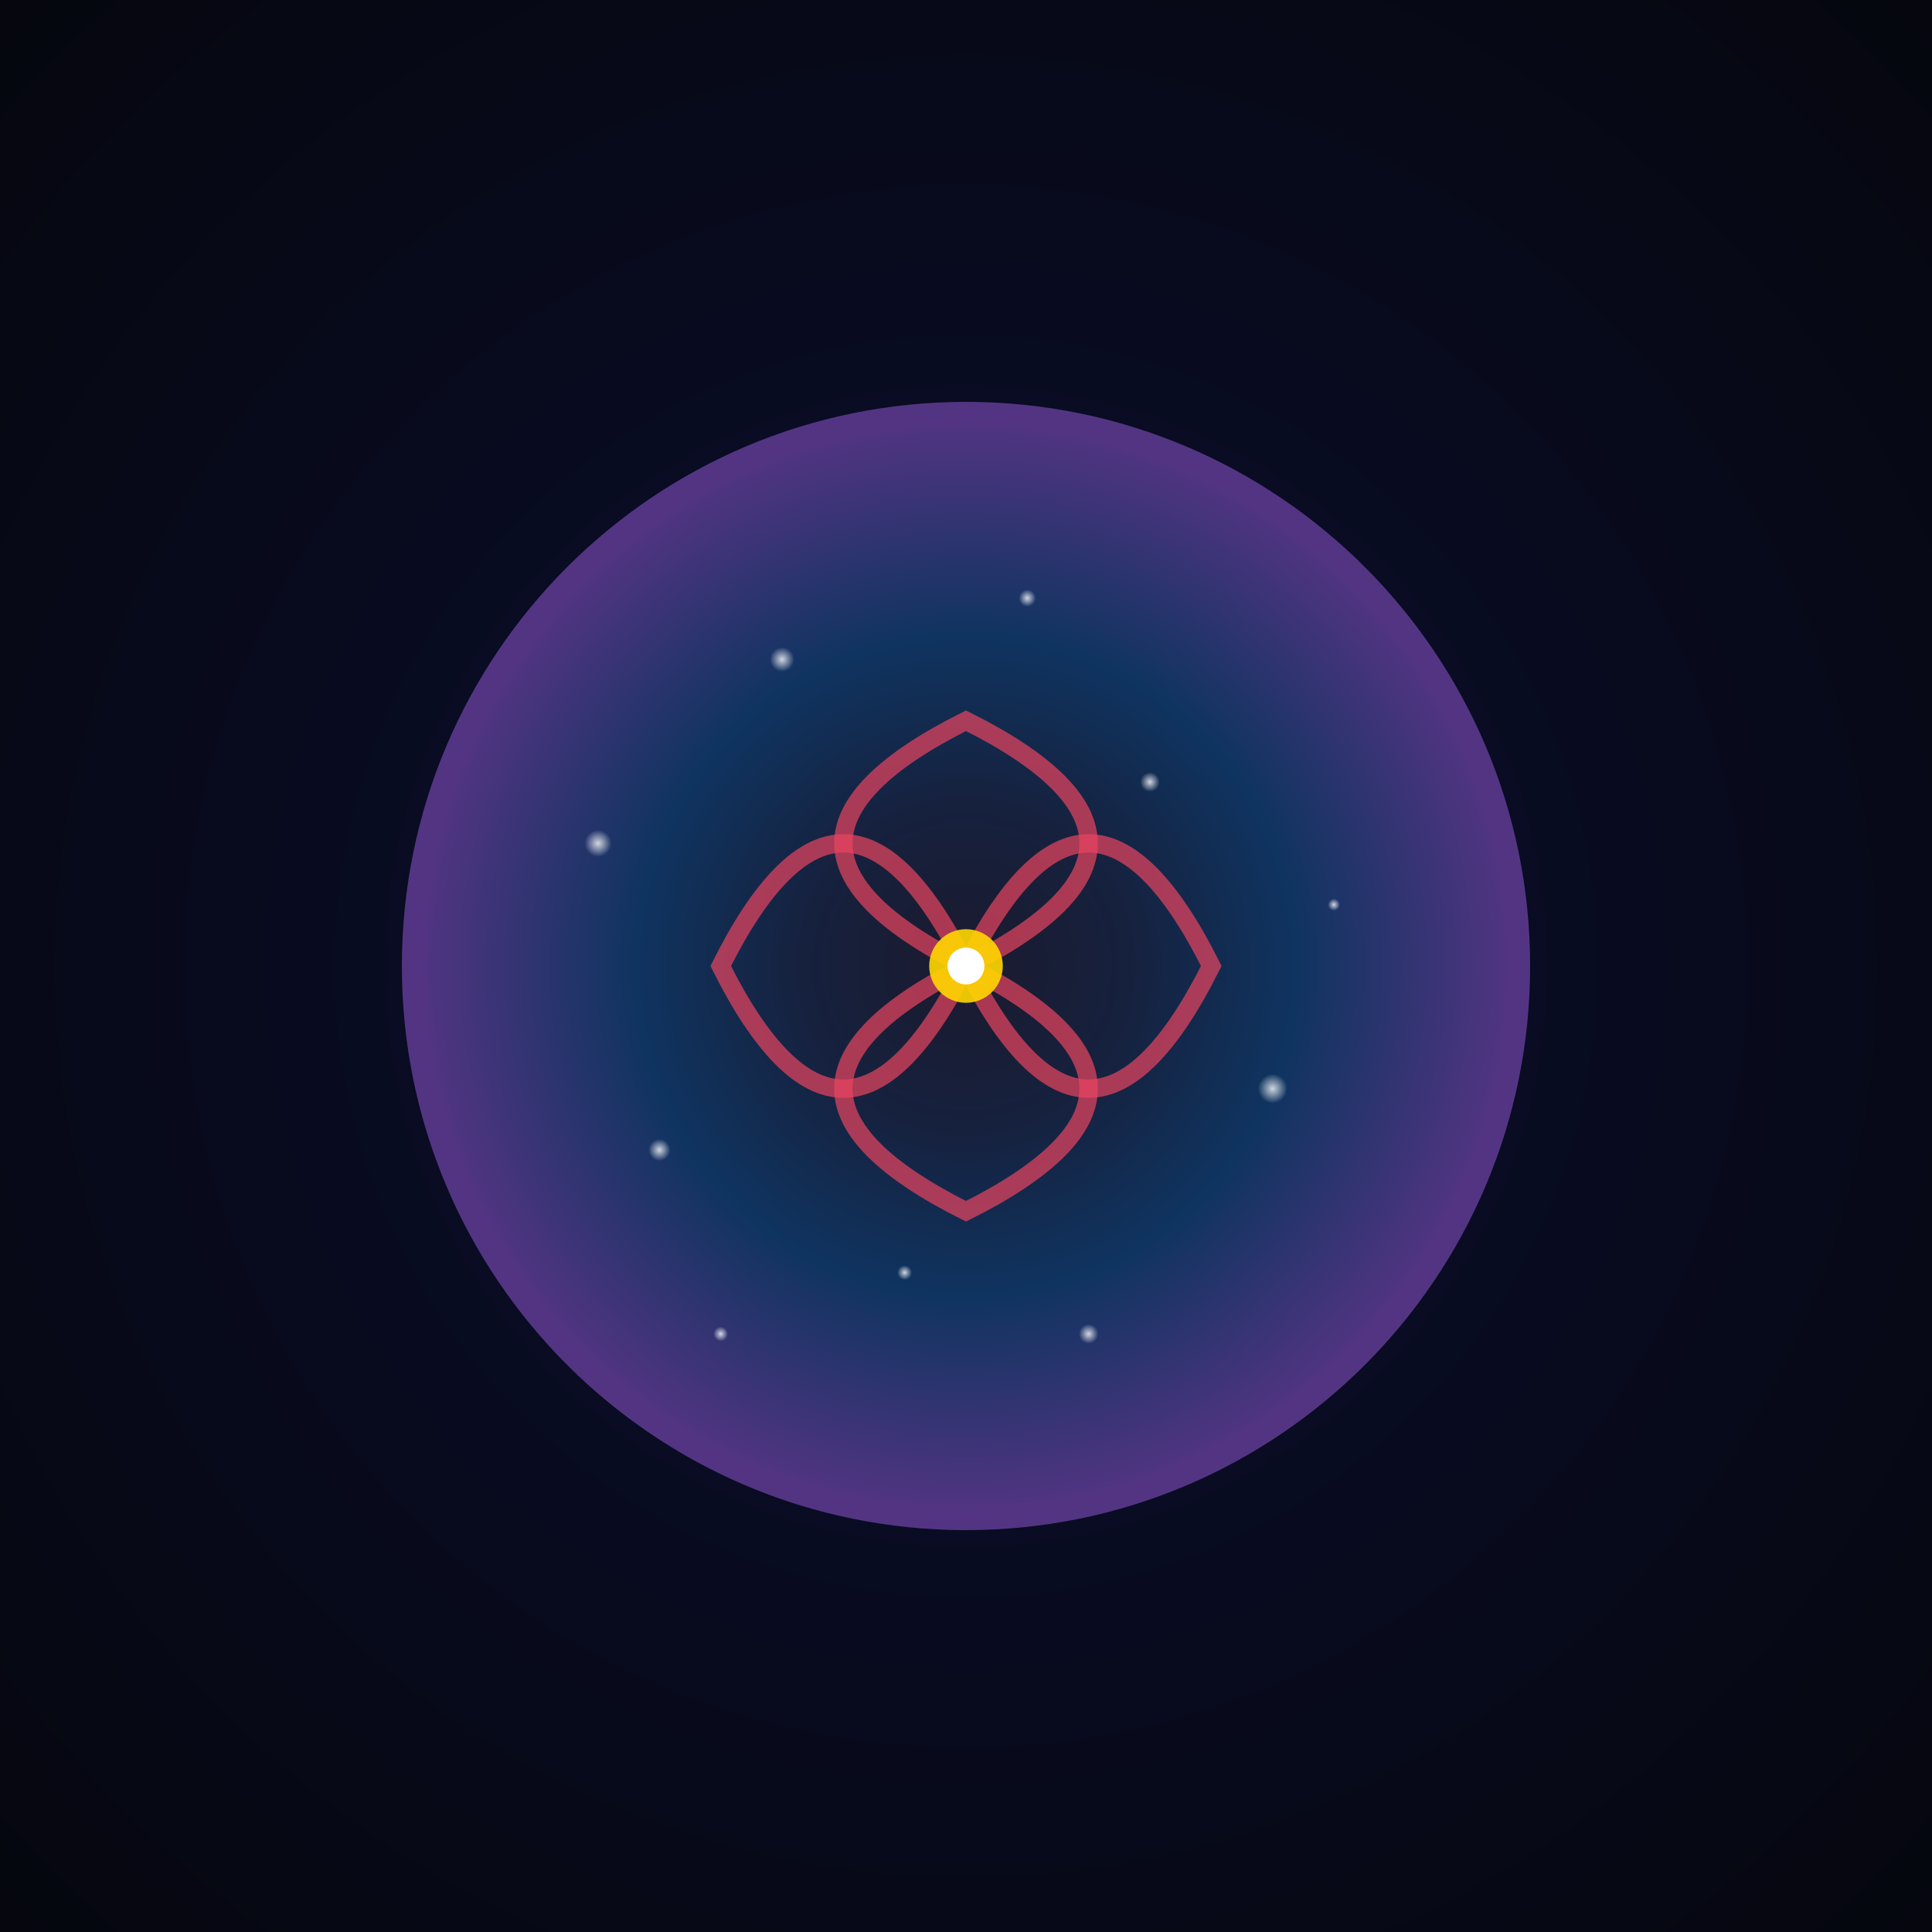
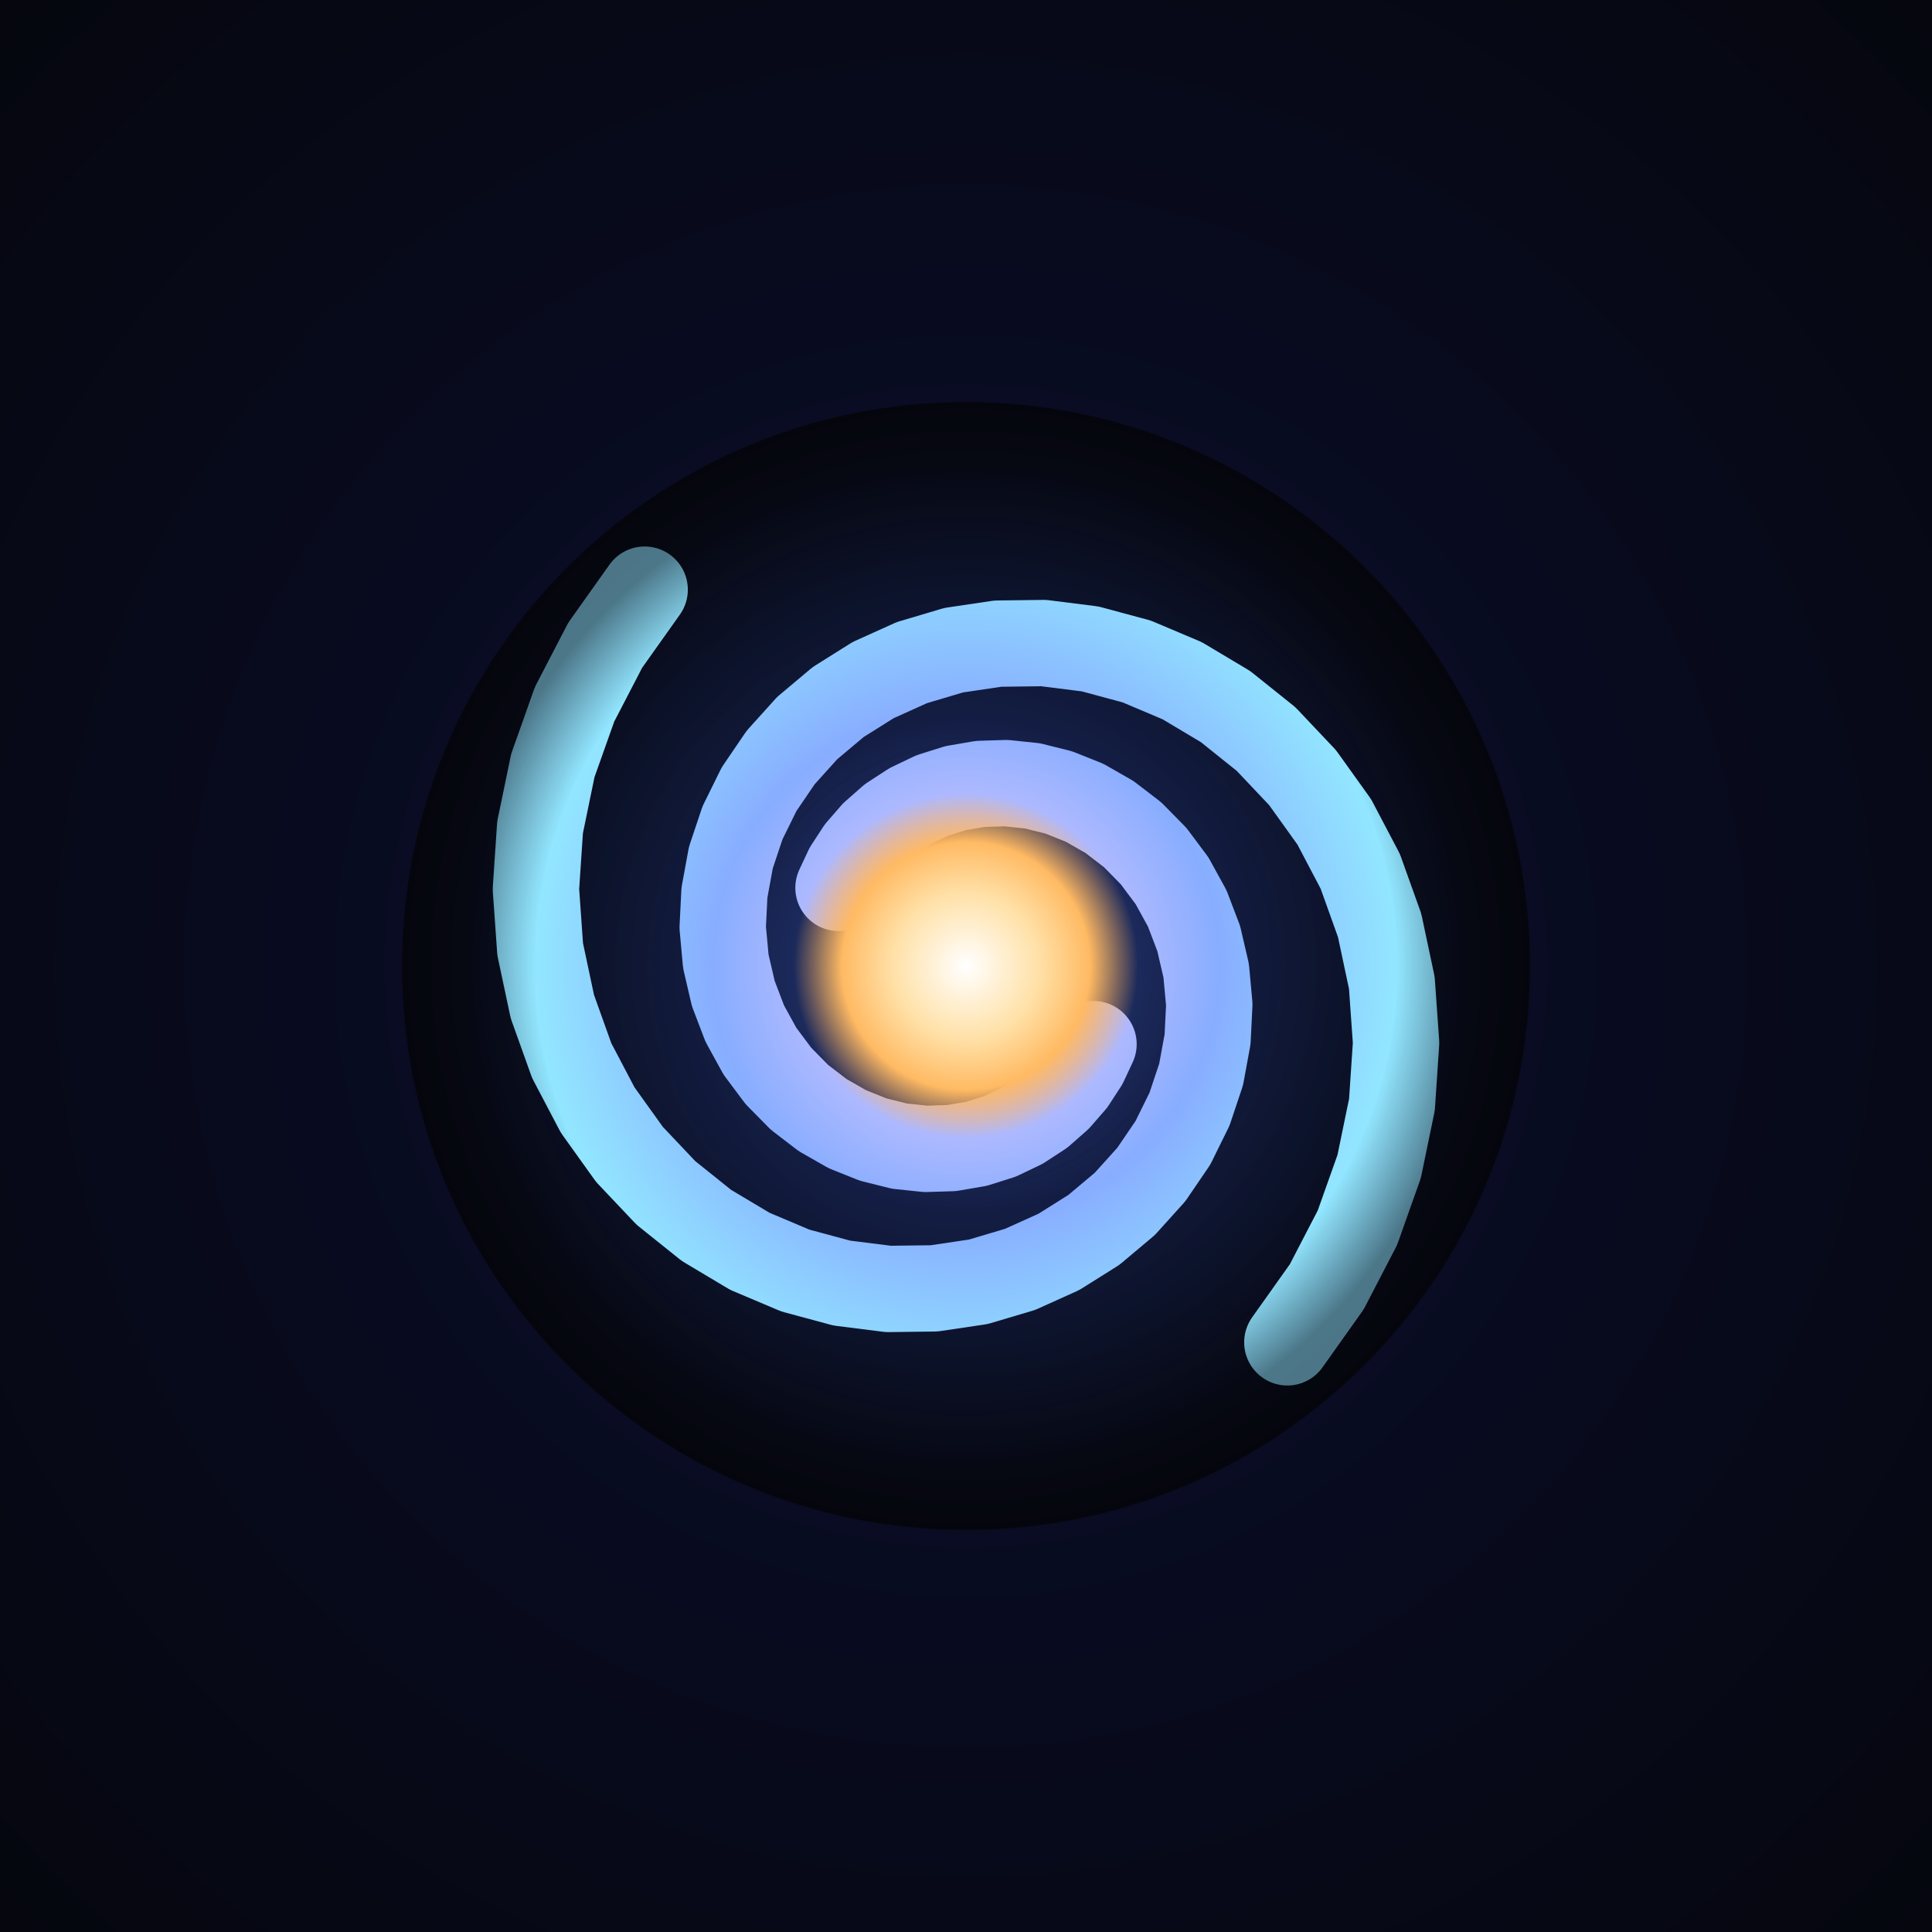
<svg xmlns="http://www.w3.org/2000/svg" viewBox="0 0 1024 1024">
  <defs>
    <radialGradient id="bg" cx="50%" cy="50%" r="72%">
      <stop offset="0%" stop-color="#0b1030" />
      <stop offset="100%" stop-color="#05060d" />
    </radialGradient>
-     <radialGradient id="galaxy" cx="50%" cy="50%" r="50%">
-       <stop offset="0%" stop-color="#1a1a2e" />
-       <stop offset="30%" stop-color="#16213e" />
-       <stop offset="60%" stop-color="#0f3460" />
-       <stop offset="100%" stop-color="#533483" />
+     <radialGradient id="disk">
+       <stop offset="0" stop-color="#0e1640" />
+       <stop offset="0.6" stop-color="#090e22" />
+       <stop offset="1" stop-color="#05060d" />
    </radialGradient>
-     <radialGradient id="stars" cx="50%" cy="50%" r="50%">
-       <stop offset="0%" stop-color="#ffffff" stop-opacity="0.8" />
-       <stop offset="100%" stop-color="#ffffff" stop-opacity="0" />
+     <radialGradient id="glow">
+       <stop offset="0" stop-color="#5274e0" stop-opacity="0.6" />
+       <stop offset="0.5" stop-color="#314a98" stop-opacity="0.22" />
+       <stop offset="1" stop-color="#2a3e86" stop-opacity="0" />
+     </radialGradient>
+     <radialGradient id="arm" gradientUnits="userSpaceOnUse" cx="50" cy="50" r="44">
+       <stop offset="0.16" stop-color="#d6c6ff" />
+       <stop offset="0.5" stop-color="#88adff" />
+       <stop offset="0.85" stop-color="#92e6ff" />
+       <stop offset="1" stop-color="#92e6ff" stop-opacity="0.5" />
+     </radialGradient>
+     <radialGradient id="core">
+       <stop offset="0" stop-color="#ffffff" />
+       <stop offset="0.42" stop-color="#ffe1a8" />
+       <stop offset="0.72" stop-color="#ffba63" />
+       <stop offset="1" stop-color="#ffab47" stop-opacity="0" />
    </radialGradient>
  </defs>
  <rect width="1024" height="1024" fill="url(#bg)" />
-   <g transform="translate(187,187) scale(6.5)">
-     <circle cx="50" cy="50" r="45" fill="url(#galaxy)" stroke="#533483" stroke-width="2" />
-     <path d="M50 50 Q60 30 70 50 Q60 70 50 50" fill="none" stroke="#e94560" stroke-width="1.5" opacity="0.7" />
-     <path d="M50 50 Q40 30 30 50 Q40 70 50 50" fill="none" stroke="#e94560" stroke-width="1.5" opacity="0.7" />
-     <path d="M50 50 Q70 40 50 30 Q30 40 50 50" fill="none" stroke="#e94560" stroke-width="1.5" opacity="0.7" />
-     <path d="M50 50 Q70 60 50 70 Q30 60 50 50" fill="none" stroke="#e94560" stroke-width="1.5" opacity="0.7" />
-     <circle cx="35" cy="25" r="1" fill="url(#stars)" />
-     <circle cx="65" cy="35" r="0.8" fill="url(#stars)" />
-     <circle cx="75" cy="60" r="1.2" fill="url(#stars)" />
-     <circle cx="45" cy="75" r="0.6" fill="url(#stars)" />
-     <circle cx="25" cy="65" r="0.9" fill="url(#stars)" />
-     <circle cx="55" cy="20" r="0.7" fill="url(#stars)" />
-     <circle cx="80" cy="45" r="0.5" fill="url(#stars)" />
-     <circle cx="20" cy="40" r="1.1" fill="url(#stars)" />
-     <circle cx="60" cy="80" r="0.8" fill="url(#stars)" />
-     <circle cx="30" cy="80" r="0.6" fill="url(#stars)" />
-     <circle cx="50" cy="50" r="3" fill="#ffd700" opacity="0.9" />
-     <circle cx="50" cy="50" r="1.5" fill="#ffffff" />
+   <g transform="translate(207,207) scale(6.1)">
+     <circle cx="50" cy="50" r="49" fill="url(#disk)" />
+     <circle cx="50" cy="50" r="44" fill="url(#glow)" />
+     <g fill="none" stroke="url(#arm)" stroke-width="7.5" stroke-linecap="round" stroke-linejoin="round">
+       <path d="M61.08 56.79 L60.30 58.46 L59.27 60.04 L58.01 61.49 L56.52 62.80 L54.82 63.91 L52.94 64.81 L50.91 65.45 L48.75 65.82 L46.51 65.89 L44.22 65.65 L41.94 65.08 L39.69 64.18 L37.54 62.95 L35.53 61.41 L33.70 59.55 L32.10 57.41 L30.78 55.01 L29.78 52.39 L29.13 49.59 L28.86 46.65 L29.01 43.63 L29.57 40.58 L30.58 37.56 L32.02 34.64 L33.90 31.88 L36.20 29.33 L38.89 27.07 L41.93 25.16 L45.30 23.64 L48.93 22.56 L52.77 21.99 L56.74 21.94 L60.79 22.45 L64.83 23.54 L68.78 25.21 L72.55 27.46 L76.07 30.28 L79.24 33.63 L82.00 37.48 L84.26 41.78 L85.94 46.47 L87.00 51.46 L87.37 56.68 L87.01 62.04 L85.90 67.42 L84.01 72.74 L81.35 77.87 L77.92 82.70" />
+       <path d="M38.92 43.21 L39.70 41.54 L40.73 39.96 L41.99 38.51 L43.48 37.20 L45.18 36.09 L47.06 35.19 L49.09 34.55 L51.25 34.18 L53.49 34.11 L55.78 34.35 L58.06 34.92 L60.31 35.82 L62.46 37.05 L64.47 38.59 L66.30 40.45 L67.90 42.59 L69.22 44.99 L70.22 47.61 L70.87 50.41 L71.14 53.35 L70.99 56.37 L70.43 59.42 L69.42 62.44 L67.98 65.36 L66.10 68.12 L63.80 70.67 L61.11 72.93 L58.07 74.84 L54.70 76.36 L51.07 77.44 L47.23 78.01 L43.26 78.06 L39.21 77.55 L35.17 76.46 L31.22 74.79 L27.45 72.54 L23.93 69.72 L20.76 66.37 L18.00 62.52 L15.74 58.22 L14.06 53.53 L13.00 48.54 L12.63 43.32 L12.99 37.96 L14.10 32.58 L15.99 27.26 L18.65 22.13 L22.08 17.30" />
+     </g>
+     <circle cx="50" cy="50" r="15" fill="url(#core)" />
  </g>
</svg>
